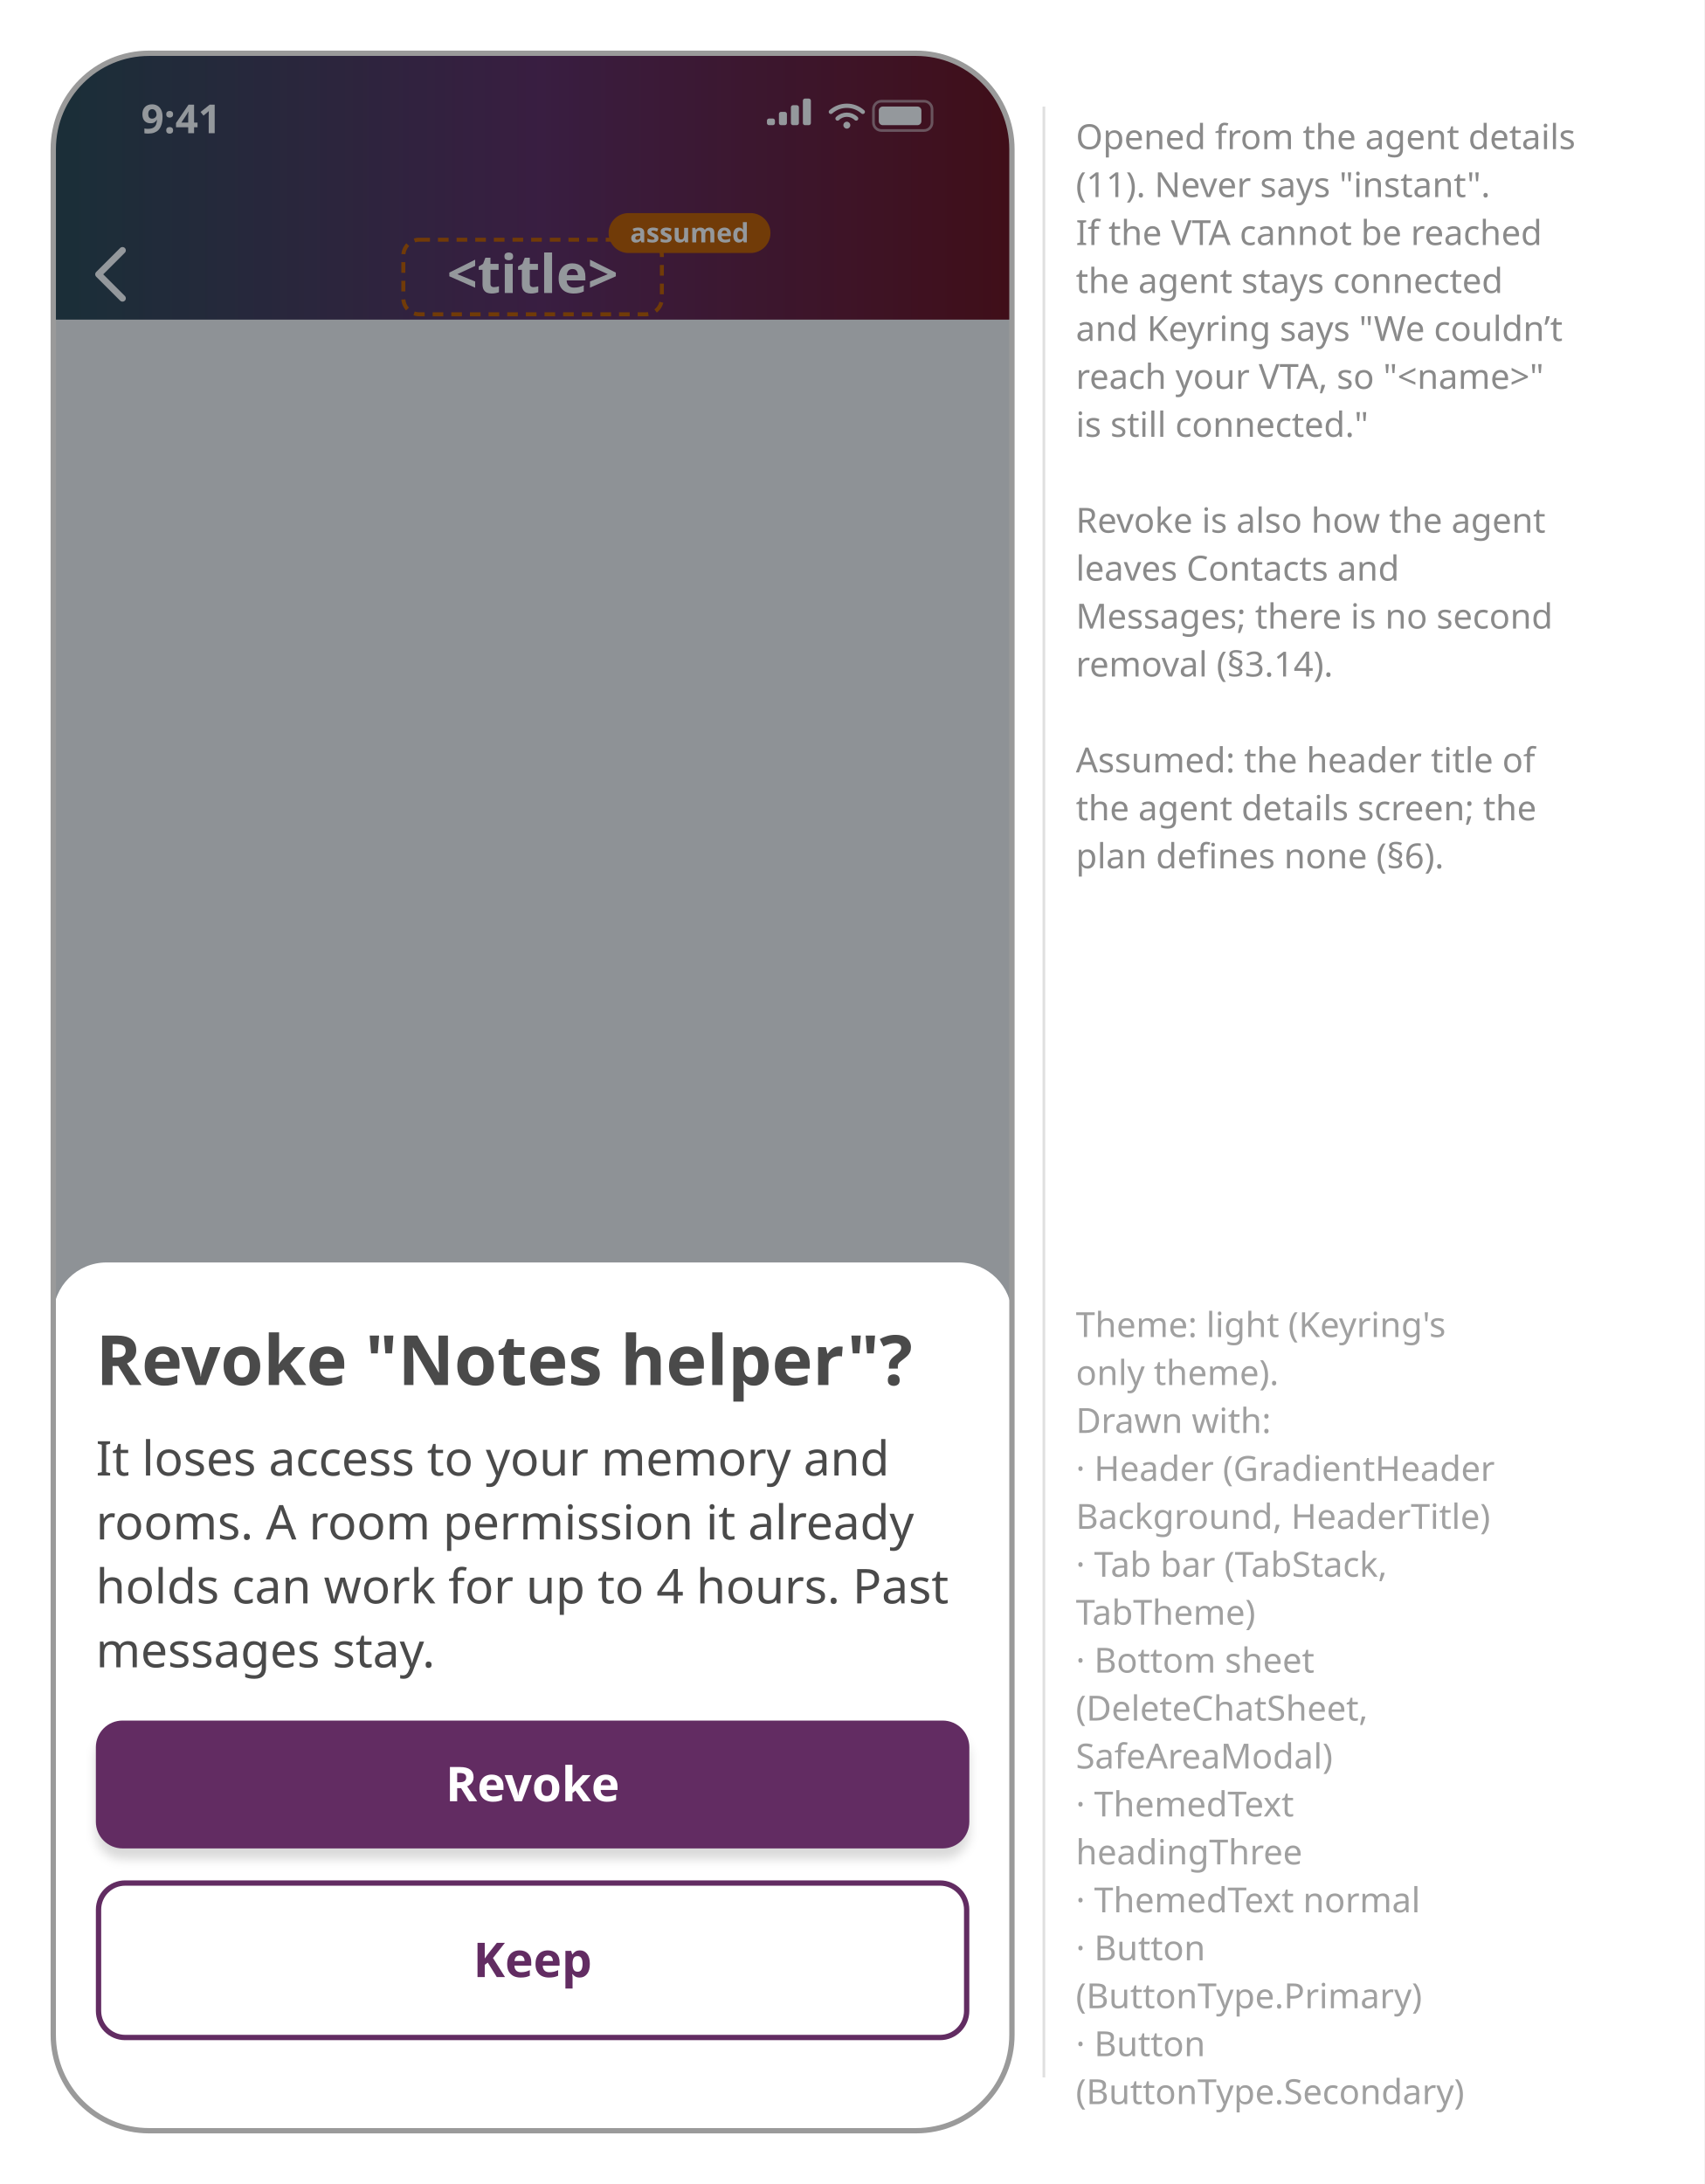
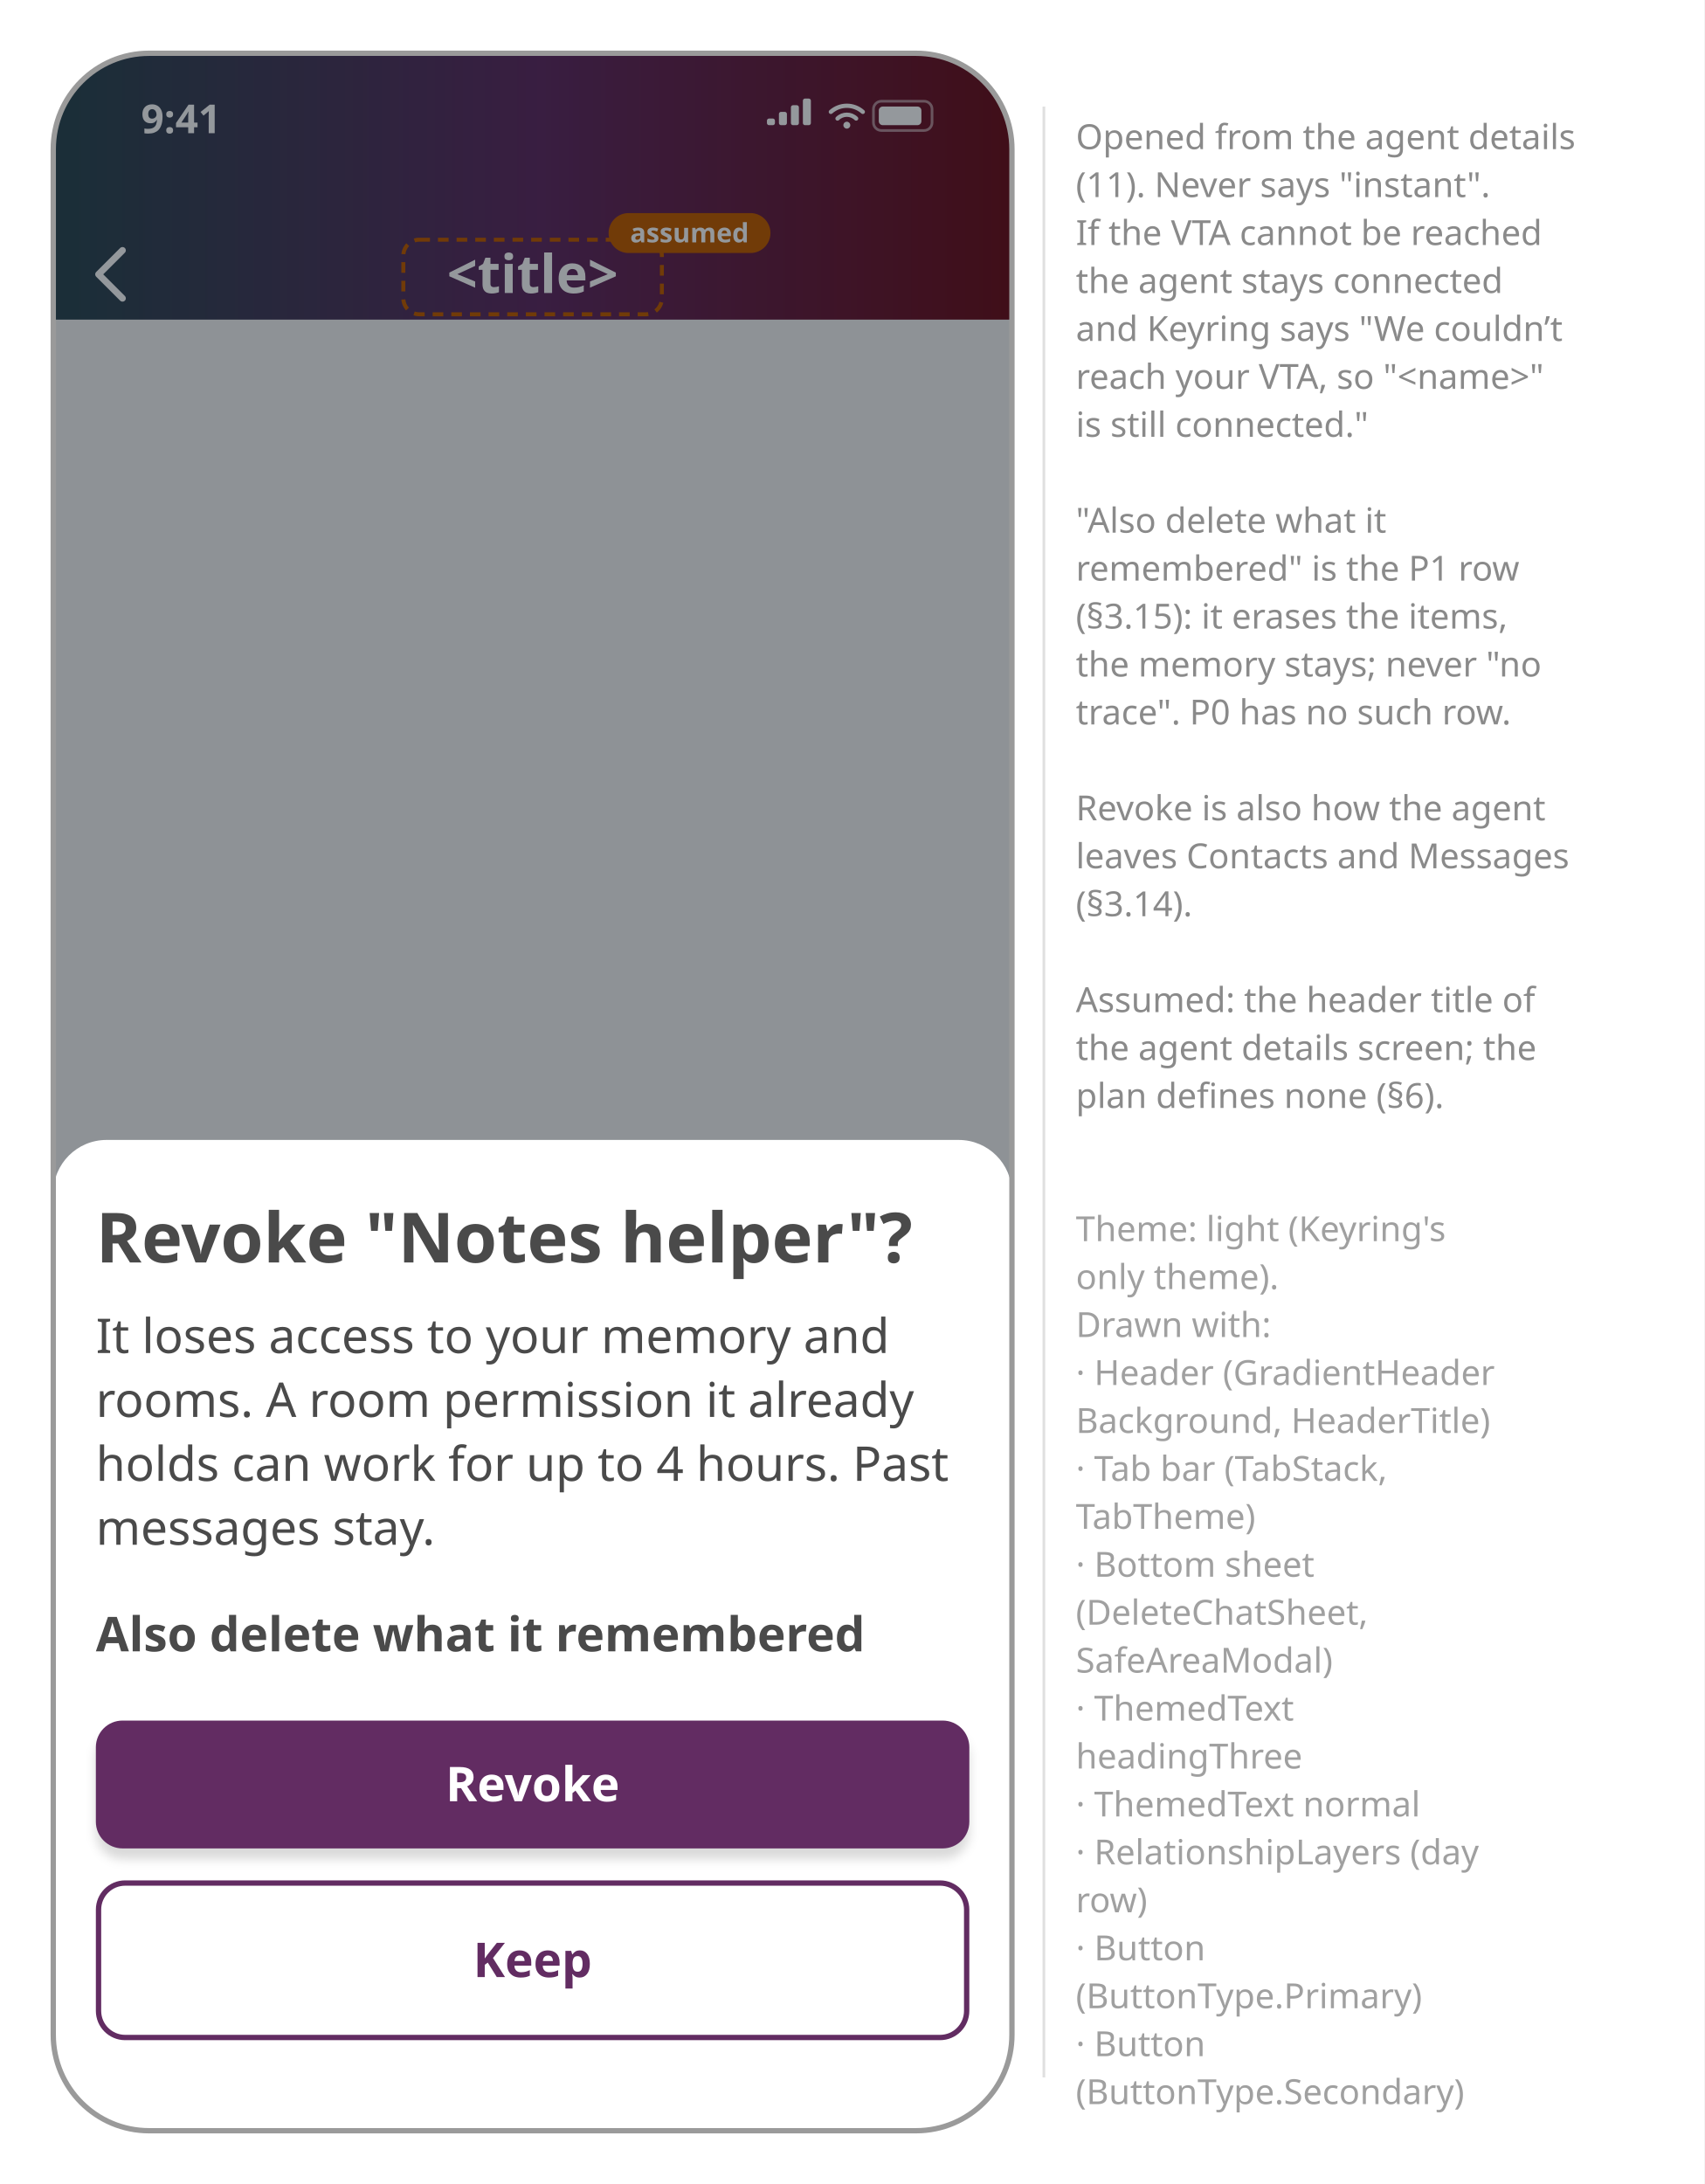
<svg xmlns="http://www.w3.org/2000/svg" width="640" height="820" viewBox="0 0 640 820" font-family="'Source Sans 3', 'SourceSans3-Regular', system-ui, sans-serif">
  <defs>
    <linearGradient id="kr-header" x1="0" y1="0" x2="1" y2="0">
      <stop offset="0.01" stop-color="#2E4953" />
      <stop offset="0.51" stop-color="#622C62" />
      <stop offset="1" stop-color="#6E121D" />
    </linearGradient>
    <filter id="kr-card-shadow" x="-10%" y="-30%" width="120%" height="160%">
      <feGaussianBlur stdDeviation="2" />
    </filter>
    <filter id="kr-button-shadow" x="-10%" y="-30%" width="120%" height="160%">
      <feGaussianBlur stdDeviation="2" />
    </filter>
    <clipPath id="kr-phone">
      <rect x="20" y="20" width="360" height="780" rx="36" />
    </clipPath>
  </defs>
  <rect width="640" height="820" fill="#FFFFFF" />
  <g clip-path="url(#kr-phone)">
    <rect x="20" y="20" width="360" height="780" fill="#F5F5F5" />
    <rect x="20" y="20" width="360" height="100" fill="url(#kr-header)" />
    <text x="68" y="50" font-family="system-ui, sans-serif" font-size="15" font-weight="600" fill="#FFFFFF" text-anchor="middle">9:41</text>
    <g fill="#FFFFFF">
      <rect x="288" y="44.5" width="3" height="2.5" rx="0.8" />
      <rect x="292.5" y="42" width="3" height="5" rx="0.8" />
      <rect x="297" y="39.5" width="3" height="7.5" rx="0.8" />
      <rect x="301.5" y="37" width="3" height="10" rx="0.8" />
    </g>
    <path d="M312 42 a9 9 0 0 1 12 0 M314.5 44.5 a5 5 0 0 1 7 0" fill="none" stroke="#FFFFFF" stroke-width="1.6" stroke-linecap="round" />
    <circle cx="318" cy="47" r="1.3" fill="#FFFFFF" />
    <rect x="328" y="38" width="22" height="11" rx="3" fill="none" stroke="#FFFFFF" stroke-opacity="0.5" />
    <rect x="330" y="40" width="16" height="7" rx="1.5" fill="#FFFFFF" />
    <path d="M46 94 l-9 9 l9 9" fill="none" stroke="#FFFFFF" stroke-width="2.5" stroke-linecap="round" stroke-linejoin="round" />
    <text x="200" y="110" font-family="system-ui, sans-serif" font-size="20" font-weight="700" fill="#FFFFFF" text-anchor="middle">&lt;title&gt;</text>
    <rect x="151.459" y="90" width="97.081" height="28" rx="6" fill="none" stroke="#C25E00" stroke-width="1.5" stroke-dasharray="4 3" />
    <rect x="228.541" y="80" width="60.778" height="15" rx="7.5" fill="#C25E00" />
    <text x="258.93" y="91" font-family="system-ui, sans-serif" font-size="10" font-weight="700" fill="#FFFFFF" text-anchor="middle">assumed</text>
    <rect x="20" y="711" width="360" height="89" fill="#010B13" />
    <g fill="none" stroke="#666666" stroke-width="1.7" stroke-linecap="round" stroke-linejoin="round">
      <circle cx="47" cy="726" r="4" />
      <path d="M40 739 a7 6 0 0 1 14 0" />
      <path d="M52 720 a4 4 0 1 1 1 7.6 M56 731 a6 6 0 0 1 4 6" />
    </g>
    <text x="50" y="757" font-size="10.7" fill="#666666" text-anchor="middle">Contacts</text>
    <g fill="none" stroke="#666666" stroke-width="1.7" stroke-linecap="round" stroke-linejoin="round">
      <path d="M101 722 h18 v13 h-11 l-4 4 v-4 h-3 z" />
      <path d="M105 727 h10 M105 731 h6" />
    </g>
    <text x="110" y="757" font-size="11.6" fill="#666666" text-anchor="middle">Message</text>
    <g fill="none" stroke="#666666" stroke-width="1.7" stroke-linecap="round" stroke-linejoin="round">
      <rect x="161" y="721" width="7" height="7" />
      <rect x="172" y="721" width="7" height="7" />
      <rect x="161" y="732" width="7" height="7" />
      <path d="M172 732 h3 v3 M179 732 v3 M175 739 h4" />
    </g>
    <text x="170" y="757" font-size="12.4" fill="#666666" text-anchor="middle">QR Code</text>
    <g fill="none" stroke="#666666" stroke-width="1.7" stroke-linecap="round" stroke-linejoin="round">
      <rect x="221" y="724" width="18" height="15" rx="2" />
      <path d="M223 724 l11 -4 l2 4 M233 731 h6 v4 h-6 z" />
    </g>
    <text x="230" y="757" font-size="14.0" fill="#666666" text-anchor="middle">Wallet</text>
    <g fill="none" stroke="#FFFFFF" stroke-width="1.7" stroke-linecap="round" stroke-linejoin="round">
      <path d="M290 720 l8 3 v6 c0 5 -4 8 -8 10 c-4 -2 -8 -5 -8 -10 v-6 z" />
      <circle cx="290" cy="729" r="2.5" />
      <path d="M286 735 a4 3 0 0 1 8 0" />
    </g>
    <text x="290" y="757" font-size="10.1" font-weight="700" fill="#FFFFFF" text-anchor="middle">My Agent</text>
    <g fill="none" stroke="#666666" stroke-width="1.7" stroke-linecap="round" stroke-linejoin="round">
      <circle cx="350" cy="730" r="10" />
      <circle cx="350" cy="727" r="3.2" />
      <path d="M344 737 a6 5 0 0 1 12 0" />
    </g>
    <text x="350" y="757" font-size="14.0" fill="#666666" text-anchor="middle">Menu</text>
    <rect x="20" y="20" width="360" height="780" fill="rgba(1,11,19,0.42)" />
-     <path d="M20 494 a20 20 0 0 1 20 -20 h320 a20 20 0 0 1 20 20 V800 H20 Z" fill="#FFFFFF" />
+     <path d="M20 448 a20 20 0 0 1 20 -20 h320 a20 20 0 0 1 20 20 V800 H20 Z" fill="#FFFFFF" />
    <text font-size="26" font-weight="700" fill="#4A4A4A">
-       <tspan x="36" y="520">Revoke "Notes helper"?</tspan>
+       <tspan x="36" y="474">Revoke "Notes helper"?</tspan>
    </text>
    <text font-size="18" fill="#4A4A4A">
-       <tspan x="36" y="554">It loses access to your memory and</tspan>
+       <tspan x="36" y="508">It loses access to your memory and</tspan>
      <tspan x="36" dy="24">rooms. A room permission it already</tspan>
      <tspan x="36" dy="24">holds can work for up to 4 hours. Past</tspan>
      <tspan x="36" dy="24">messages stay.</tspan>
+     </text>
+     <text font-size="18" font-weight="700" fill="#4A4A4A">
+       <tspan x="36" y="620">Also delete what it remembered</tspan>
    </text>
    <rect x="36" y="650" width="328" height="48" rx="10" fill="#000000" fill-opacity="0.15" filter="url(#kr-button-shadow)" />
    <rect x="36" y="646" width="328" height="48" rx="10" fill="#622C62" />
    <text x="200" y="676.3" font-size="18" font-weight="700" fill="#FFFFFF" text-anchor="middle">Revoke</text>
    <rect x="37" y="707" width="326" height="58" rx="10" fill="none" stroke="#622C62" stroke-width="2" />
    <text x="200" y="742.3" font-size="18" font-weight="700" fill="#622C62" text-anchor="middle">Keep</text>
    <rect x="140" y="788" width="120" height="5" rx="2.5" fill="#FFFFFF" opacity="0.6" />
  </g>
  <rect x="20" y="20" width="360" height="780" rx="36" fill="none" stroke="#9A9A9A" stroke-width="2" />
  <line x1="392" y1="40" x2="392" y2="780" stroke="#E0E0E0" stroke-width="1" />
  <text font-family="system-ui, sans-serif" font-size="13" fill="#8A8A8A">
    <tspan x="404" y="56">Opened from the agent details</tspan>
    <tspan x="404" dy="18">(11). Never says "instant".</tspan>
    <tspan x="404" dy="18">If the VTA cannot be reached</tspan>
    <tspan x="404" dy="18">the agent stays connected</tspan>
    <tspan x="404" dy="18">and Keyring says "We couldn’t</tspan>
    <tspan x="404" dy="18">reach your VTA, so "&lt;name&gt;"</tspan>
    <tspan x="404" dy="18">is still connected."</tspan>
    <tspan x="404" dy="18"> </tspan>
+     <tspan x="404" dy="18">"Also delete what it</tspan>
+     <tspan x="404" dy="18">remembered" is the P1 row</tspan>
+     <tspan x="404" dy="18">(§3.15): it erases the items,</tspan>
+     <tspan x="404" dy="18">the memory stays; never "no</tspan>
+     <tspan x="404" dy="18">trace". P0 has no such row.</tspan>
+     <tspan x="404" dy="18"> </tspan>
    <tspan x="404" dy="18">Revoke is also how the agent</tspan>
-     <tspan x="404" dy="18">leaves Contacts and</tspan>
-     <tspan x="404" dy="18">Messages; there is no second</tspan>
-     <tspan x="404" dy="18">removal (§3.14).</tspan>
+     <tspan x="404" dy="18">leaves Contacts and Messages</tspan>
+     <tspan x="404" dy="18">(§3.14).</tspan>
    <tspan x="404" dy="18"> </tspan>
    <tspan x="404" dy="18">Assumed: the header title of</tspan>
    <tspan x="404" dy="18">the agent details screen; the</tspan>
    <tspan x="404" dy="18">plan defines none (§6).</tspan>
    <tspan x="404" dy="18"> </tspan>
  </text>
  <text font-family="system-ui, sans-serif" font-size="13" fill="#A0A0A0">
-     <tspan x="404" y="502">Theme: light (Keyring's</tspan>
+     <tspan x="404" y="466">Theme: light (Keyring's</tspan>
    <tspan x="404" dy="18">   only theme).</tspan>
    <tspan x="404" dy="18">Drawn with:</tspan>
    <tspan x="404" dy="18">· Header (GradientHeader</tspan>
    <tspan x="404" dy="18">   Background, HeaderTitle)</tspan>
    <tspan x="404" dy="18">· Tab bar (TabStack,</tspan>
    <tspan x="404" dy="18">   TabTheme)</tspan>
    <tspan x="404" dy="18">· Bottom sheet</tspan>
    <tspan x="404" dy="18">   (DeleteChatSheet,</tspan>
    <tspan x="404" dy="18">   SafeAreaModal)</tspan>
    <tspan x="404" dy="18">· ThemedText</tspan>
    <tspan x="404" dy="18">   headingThree</tspan>
    <tspan x="404" dy="18">· ThemedText normal</tspan>
+     <tspan x="404" dy="18">· RelationshipLayers (day</tspan>
+     <tspan x="404" dy="18">   row)</tspan>
    <tspan x="404" dy="18">· Button</tspan>
    <tspan x="404" dy="18">   (ButtonType.Primary)</tspan>
    <tspan x="404" dy="18">· Button</tspan>
    <tspan x="404" dy="18">   (ButtonType.Secondary)</tspan>
  </text>
</svg>
